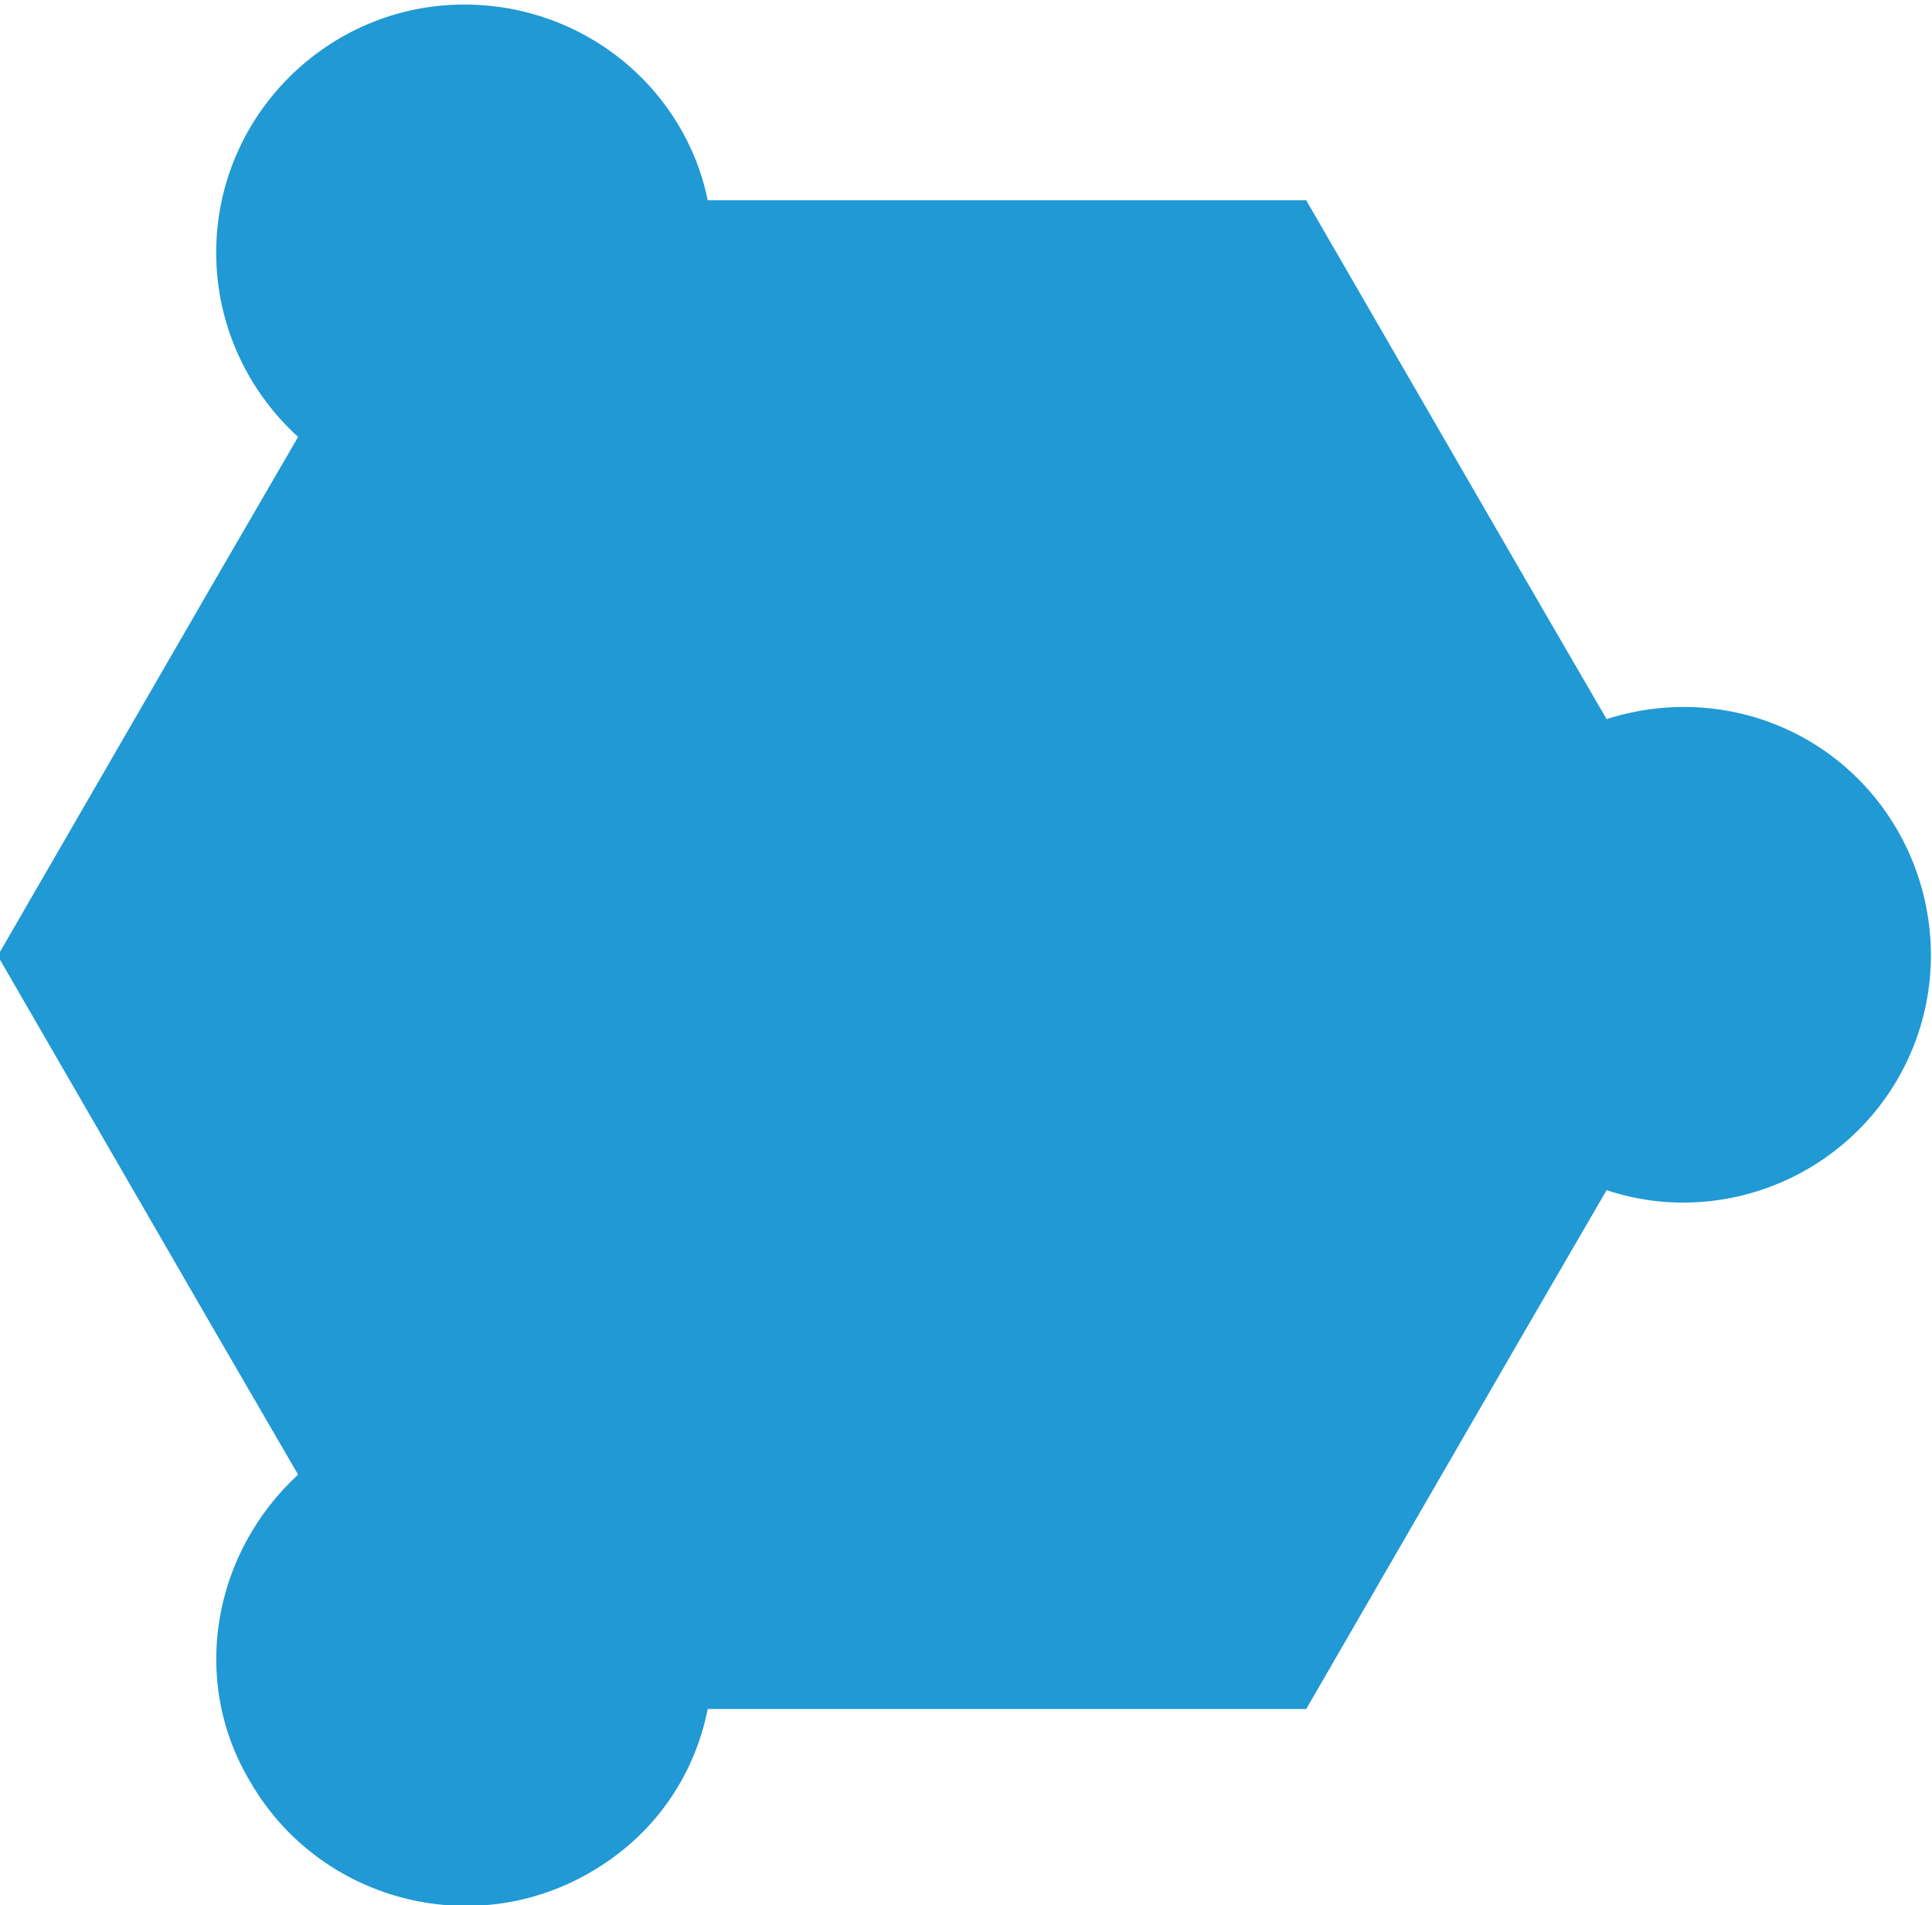
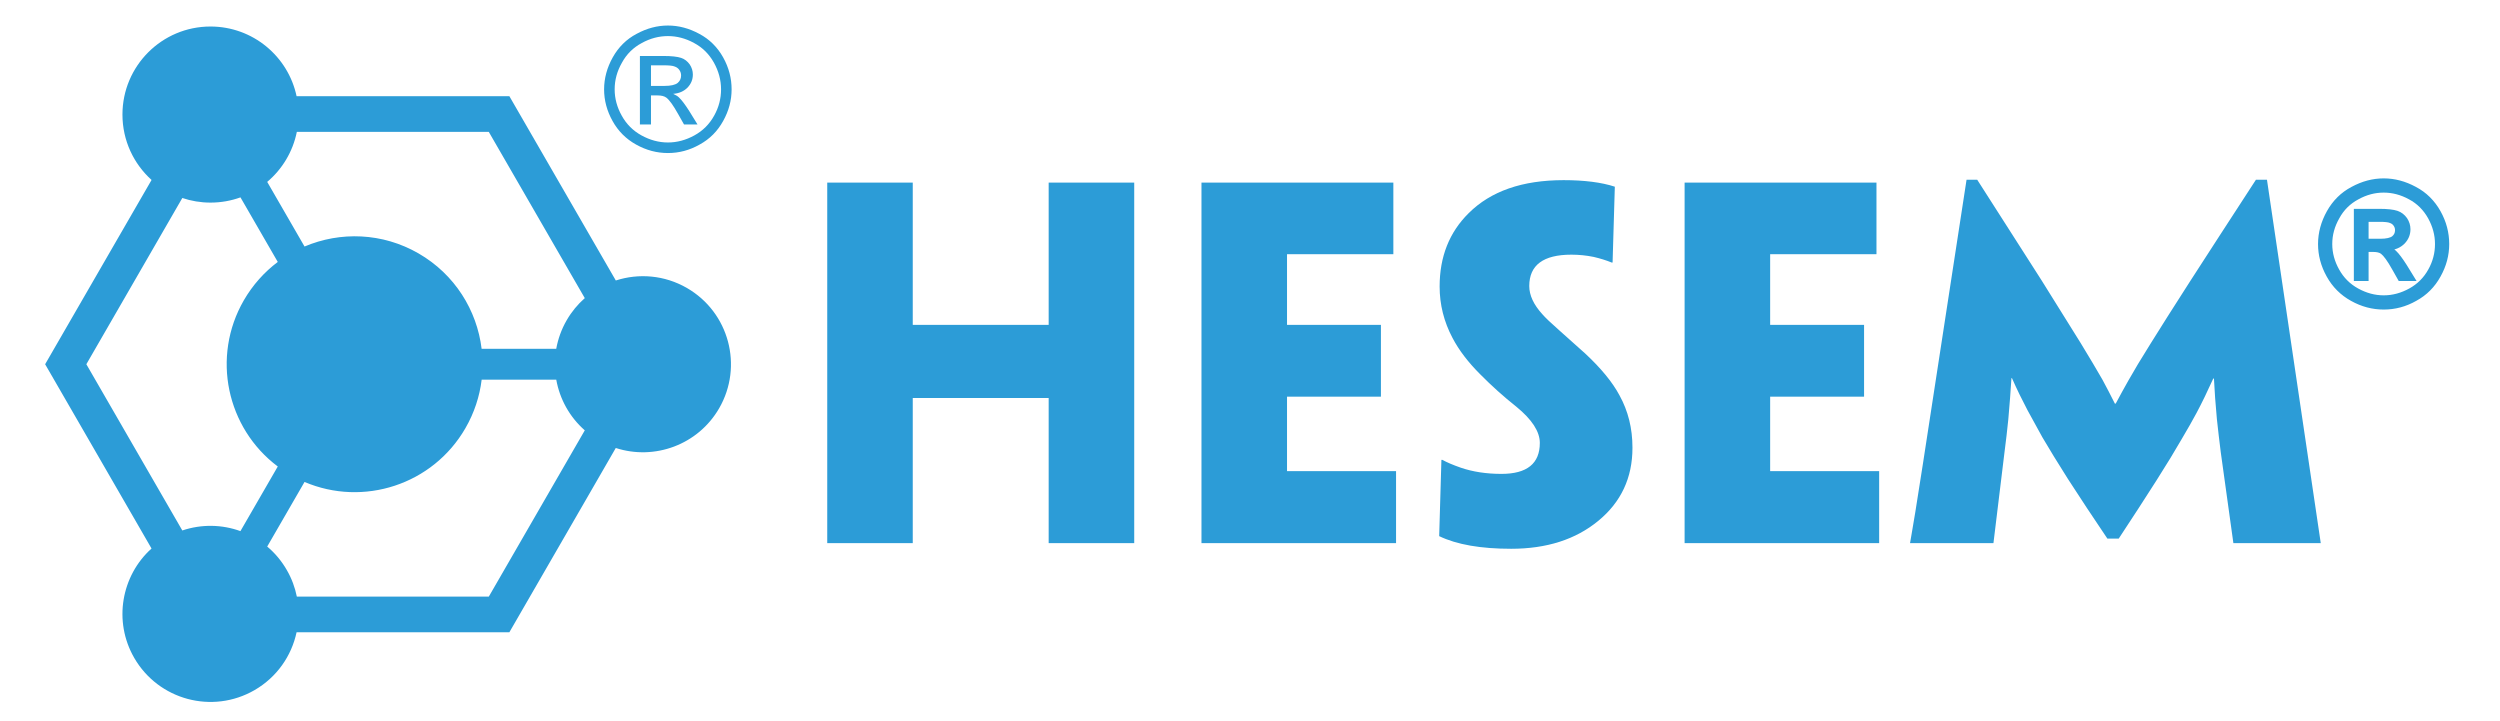
- <svg xmlns="http://www.w3.org/2000/svg" viewBox="0 0 849 837">
-   <path fill="#2099d5" d="M794 325c-28,-16 -60,-18 -88,-9l-36 -62 -96 -166 -191 0 -72 0c-10,-49 -54,-86 -107,-86 -60,0 -109,49 -109,109 0,32 14,61 36,81l-36 62 -96 166 96 166 36 62c-37,34 -48,90 -21,135 30,52 97,70 149,40 28,-16 46,-42 52,-72l72 0 191 0 96 -166 36 -62c48,16 102,-4 128,-49 30,-52 12,-119 -40,-149z" />
+ <svg xmlns="http://www.w3.org/2000/svg" xml:space="preserve" width="52mm" height="14.99mm" version="1.1" style="shape-rendering:geometricPrecision; text-rendering:geometricPrecision; image-rendering:optimizeQuality; fill-rule:evenodd; clip-rule:evenodd" viewBox="0 0 5200 1500">
+   <defs>
+     <style type="text/css">
+    
+     .str0 {stroke:#2C9CD7;stroke-width:7.62;stroke-miterlimit:2.613}
+     .fil0 {fill:#2C9CD7;fill-rule:nonzero}
+    
+   </style>
+   </defs>
+   <g id="Layer_x0020_1">
+     <g id="_2417711561056">
+       <path class="fil0" d="M2359.02 1130.51l-178.06 0 0 -302.18 -282.9 0 0 302.18 -177.99 0 0 -750.38 177.99 0 0 296.06 282.9 0 0 -296.06 178.06 0 0 750.38zm-1181.25 -464c-10.97,18.94 -18.05,39.11 -21.77,59.48l-155.29 0c-9.77,-80.22 -55.87,-154.96 -131.18,-198.47 -75.3,-43.5 -163.12,-45.98 -237.42,-14.41l-77.68 -134.52c31.13,-26.26 53.31,-62.67 61.67,-104.13l399.5 0 199.83 346.05c-14.59,12.82 -27.38,28.2 -37.66,46zm-162.09 575.23l-399.58 0c-3.86,-19.06 -10.74,-37.82 -21.07,-55.58 -10.92,-18.95 -24.74,-35.26 -40.6,-48.56l77.68 -134.48c122.15,52.16 266.81,6.06 334.87,-111.9 18.49,-32.02 29.61,-66.38 33.81,-100.93l155.28 0c7.17,40.05 27.57,77.54 59.36,105.43l-199.75 346.02zm-516.98 -136.27c-38.26,-13.86 -80.91,-14.9 -120.96,-1.34l-199.75 -346.01 199.75 -346.02c18.43,6.21 38.16,9.59 58.62,9.59 21.93,0 42.95,-3.83 62.42,-10.89l77.64 134.41c-27.86,20.95 -52.04,47.74 -70.62,79.8 -68.06,117.91 -35.7,266.21 70.62,345.94l-77.72 134.52zm929.38 -506.02c-46.77,-27.01 -100.48,-31.05 -148.07,-15.64l-60.45 -104.61 -161.09 -278.96 -322.08 0 -120.82 0c-17.53,-82.84 -91.12,-145.04 -179.21,-145.04 -101.15,0 -183.22,82.07 -183.22,183.27 0,54.01 23.37,102.53 60.59,136.08l-60.44 104.65 -161.08 278.92 161.08 278.95 60.37 104.59c-62.89,56.61 -80.02,151.46 -35.99,227.72 50.67,87.64 162.67,117.66 250.34,67.06 46.74,-27.01 77.13,-71.48 87.56,-120.48l120.82 0 322.08 0 161.09 -278.89 60.37 -104.64c80.54,26.19 171.15,-6.43 215.21,-82.7 50.56,-87.63 20.54,-199.68 -67.06,-250.28zm1070.92 -219.32l399.38 0 0 148.96 -221.32 0 0 147.1 195.45 0 0 149.45 -195.45 0 0 154.92 226.94 0 0 149.95 -405 0 0 -750.38zm897.03 552.15c0,62.22 -23.75,112.9 -71.03,151.73 -47.05,38.81 -107.48,58.21 -181.41,58.21 -63.2,0 -113.26,-8.65 -149.82,-26.3l4.63 -158.79 1.96 0c9.58,5.33 22.41,10.77 38.47,16.34 25.03,8.55 53.24,12.87 84.52,12.87 53.27,0 79.89,-21.52 79.89,-64.46 0,-23.43 -16.19,-48.64 -48.77,-75.26 -26.62,-21.14 -51.78,-43.73 -75.21,-67.47 -24.97,-24.9 -44.3,-50.08 -57.71,-75.71 -17.97,-33.84 -26.86,-69.62 -26.86,-107.14 0,-62.08 20.24,-112.89 60.51,-152.67 45.9,-45.71 111.61,-68.67 197.47,-68.67 43.07,0 78.71,4.49 106.67,13.62l-4.66 157.82 -1.96 0c-11.27,-4.63 -23.75,-8.47 -37.53,-11.69 -15.09,-3.06 -30.46,-4.65 -46.23,-4.65 -58.55,0 -87.71,21.81 -87.71,65.27 0,19.06 8.99,38.68 27.27,58.71 5.89,6.88 17.81,18.28 35.54,33.84l53.66 47.96c32.85,30.6 56.72,59.62 71.29,86.92 18.02,32.56 27.02,68.78 27.02,108.56l0 0.96zm108.55 -552.15l399.35 0 0 148.96 -221.29 0 0 147.1 195.47 0 0 149.45 -195.47 0 0 154.92 226.88 0 0 149.95 -404.94 0 0 -750.38zm586.85 -6.09l22.15 0 134.36 210.07 81.09 130.07c18.65,30.45 33.55,55.79 45.3,76.18 8.63,16.01 17.28,32.56 25.81,49.72l1.75 0c8.81,-16.53 17.65,-32.74 26.49,-48.25 11.56,-20.4 26.57,-45.74 45.5,-75.71 21.05,-33.86 48.46,-77.14 82.56,-130.23 36.14,-55.96 81.88,-126.7 137.34,-211.85l22.91 0 111.98 756.47 -181.88 0 -26.28 -189.41c-2.88,-22.44 -5.49,-45.5 -8.06,-68.96 -2.9,-30.47 -4.78,-58.53 -6.09,-84.23l-1.44 0c-12.18,26.98 -23.74,50.86 -34.8,71.57 -8.16,15.22 -18.6,33.68 -31.44,55.31 -13.15,22.96 -30.36,51.15 -51.67,84.7 -24.53,38.5 -50.79,79.11 -78.87,121.55l-23.59 0c-29.18,-43.12 -56.59,-84.65 -82.27,-124.42 -21.21,-33.53 -38.96,-62.4 -53.03,-86.46l-30.99 -56.43c-10.88,-20.71 -21.84,-42.86 -32.35,-66.74l-1.05 0c-1.59,26.31 -3.81,54.84 -6.51,85.67 -2.25,22.07 -4.86,45.35 -8.05,69.43l-22.91 188.42 -173.59 0 2.9 -16.84c1.99,-10.75 4.5,-26.75 8.08,-47.94 3.98,-25.68 9.29,-59.18 15.85,-100.57l90.8 -591.12z" />
+       <path class="fil0" d="M1388.51 53.14c22.33,0 43.93,5.76 65.18,17.28 21.24,11.16 37.81,27.73 49.69,48.97 11.89,21.25 17.65,43.58 17.65,66.62 0,22.69 -5.76,44.66 -17.65,65.9 -11.52,20.89 -27.73,37.45 -48.97,48.98 -20.89,11.88 -42.85,17.64 -65.9,17.64 -23.05,0 -45.01,-5.76 -66.26,-17.64 -20.88,-11.53 -37.45,-28.09 -48.97,-48.98 -11.89,-21.24 -17.65,-43.21 -17.65,-65.9 0,-23.04 6.12,-45.37 18.01,-66.62 11.88,-21.24 28.45,-37.81 49.69,-48.97 21.25,-11.52 42.85,-17.28 65.18,-17.28zm0 21.96c-18.72,0 -36.73,4.68 -54.38,14.41 -17.64,9.36 -31.68,23.04 -41.41,41.05 -10.08,17.64 -15.12,36.01 -15.12,55.45 0,19.09 5.04,37.45 14.76,54.74 9.73,17.64 23.41,31.33 41.05,41.05 17.65,9.72 36.01,14.76 55.1,14.76 19.09,0 37.45,-5.04 55.1,-14.76 17.64,-9.72 31.32,-23.41 41.05,-41.05 9.72,-17.29 14.4,-35.65 14.4,-54.74 0,-19.44 -5.04,-37.81 -14.76,-55.45 -10.09,-18.01 -23.77,-31.69 -41.41,-41.05 -17.65,-9.73 -36.01,-14.41 -54.38,-14.41zm-58.34 184.01l0 -142.6 48.98 0c16.92,0 29.17,1.44 36.73,3.96 7.56,2.53 13.32,7.21 18,13.69 4.32,6.48 6.49,13.68 6.49,20.88 0,10.45 -3.61,19.45 -11.17,27.37 -7.56,7.56 -17.28,11.89 -29.89,12.97 5.05,2.16 9.37,4.68 12.25,7.56 5.76,5.4 12.96,15.12 21.24,28.09l17.29 28.08 -28.09 0 -12.6 -22.32c-10.09,-18.01 -18.01,-28.81 -24.13,-33.49 -4.32,-3.24 -10.44,-4.68 -18.37,-4.68l-13.68 0 0 60.49 -23.05 0zm23.05 -80.3l28.09 0c13.32,0 22.32,-2.16 27.37,-6.12 4.68,-3.96 7.2,-9 7.2,-15.49 0,-4.32 -1.08,-7.92 -3.6,-11.52 -2.16,-3.24 -5.4,-5.76 -9.73,-7.2 -3.96,-1.8 -11.88,-2.52 -23.04,-2.52l-26.29 0 0 42.85z" />
+       <path class="fil0 str0" d="M4959.69 375.1c22.33,0 43.93,5.76 65.18,17.28 21.25,11.17 37.81,27.73 49.69,48.98 11.89,21.25 17.65,43.57 17.65,66.62 0,22.68 -5.76,44.65 -17.65,65.9 -11.52,20.88 -27.72,37.45 -48.97,48.97 -20.89,11.88 -42.85,17.65 -65.9,17.65 -23.04,0 -45.01,-5.77 -66.26,-17.65 -20.88,-11.52 -37.45,-28.09 -48.97,-48.97 -11.88,-21.25 -17.65,-43.22 -17.65,-65.9 0,-23.05 6.13,-45.37 18.01,-66.62 11.88,-21.25 28.45,-37.81 49.69,-48.98 21.25,-11.52 42.86,-17.28 65.18,-17.28zm0 21.97c-18.72,0 -36.73,4.68 -54.37,14.4 -17.65,9.36 -31.69,23.05 -41.41,41.05 -10.09,17.65 -15.13,36.01 -15.13,55.46 0,19.08 5.04,37.45 14.76,54.73 9.73,17.65 23.41,31.33 41.06,41.06 17.64,9.72 36.01,14.76 55.09,14.76 19.09,0 37.45,-5.04 55.1,-14.76 17.64,-9.73 31.33,-23.41 41.05,-41.06 9.72,-17.28 14.4,-35.65 14.4,-54.73 0,-19.45 -5.04,-37.81 -14.76,-55.46 -10.08,-18 -23.77,-31.69 -41.41,-41.05 -17.65,-9.72 -36.01,-14.4 -54.38,-14.4zm-58.33 184.01l0 -142.6 48.97 0c16.92,0 29.17,1.44 36.73,3.96 7.56,2.52 13.32,7.2 18,13.68 4.33,6.49 6.49,13.69 6.49,20.89 0,10.44 -3.6,19.45 -11.17,27.37 -7.56,7.56 -17.28,11.88 -29.89,12.96 5.05,2.16 9.37,4.68 12.25,7.56 5.76,5.4 12.96,15.13 21.24,28.09l17.29 28.09 -28.09 0 -12.6 -22.33c-10.09,-18 -18.01,-28.81 -24.13,-33.49 -4.32,-3.24 -10.44,-4.68 -18.36,-4.68l-13.69 0 0 60.5 -23.04 0zm23.04 -80.3l28.09 0c13.32,0 22.33,-2.16 27.37,-6.13 4.68,-3.96 7.2,-9 7.2,-15.48 0,-4.32 -1.08,-7.92 -3.6,-11.52 -2.16,-3.24 -5.4,-5.76 -9.72,-7.21 -3.97,-1.8 -11.89,-2.52 -23.05,-2.52l-26.29 0 0 42.86z" />
+     </g>
+   </g>
</svg>
